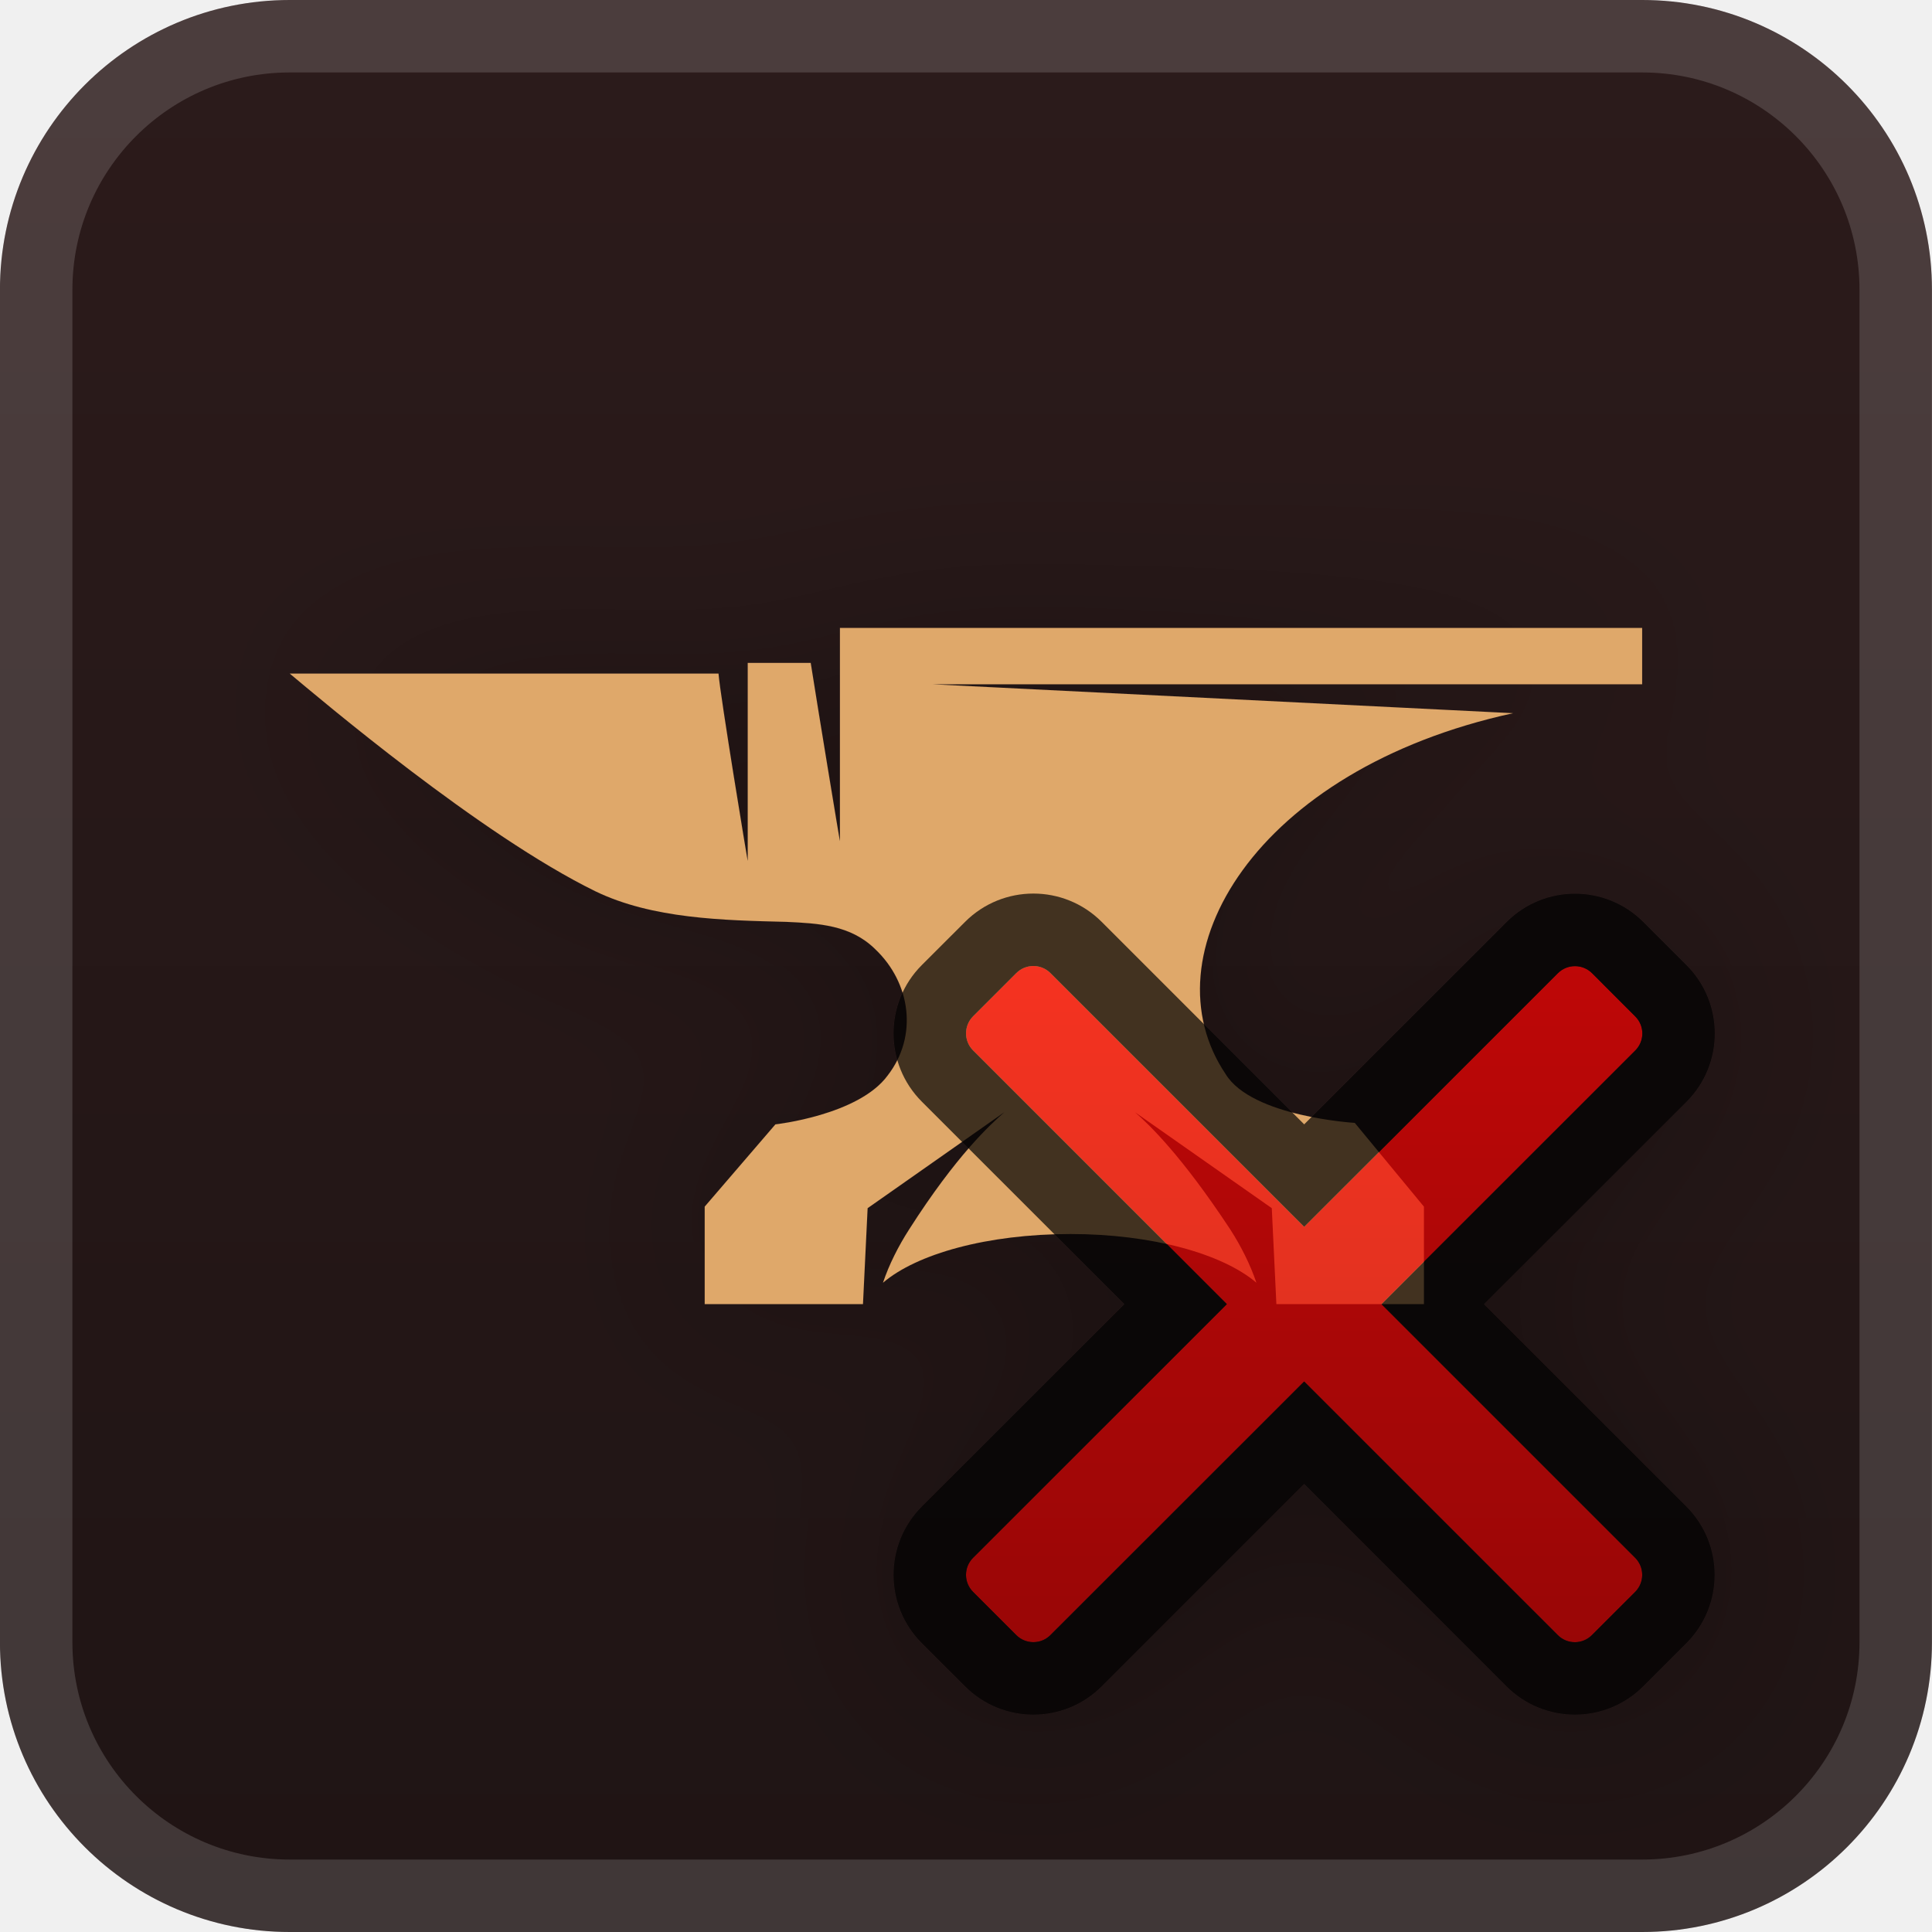
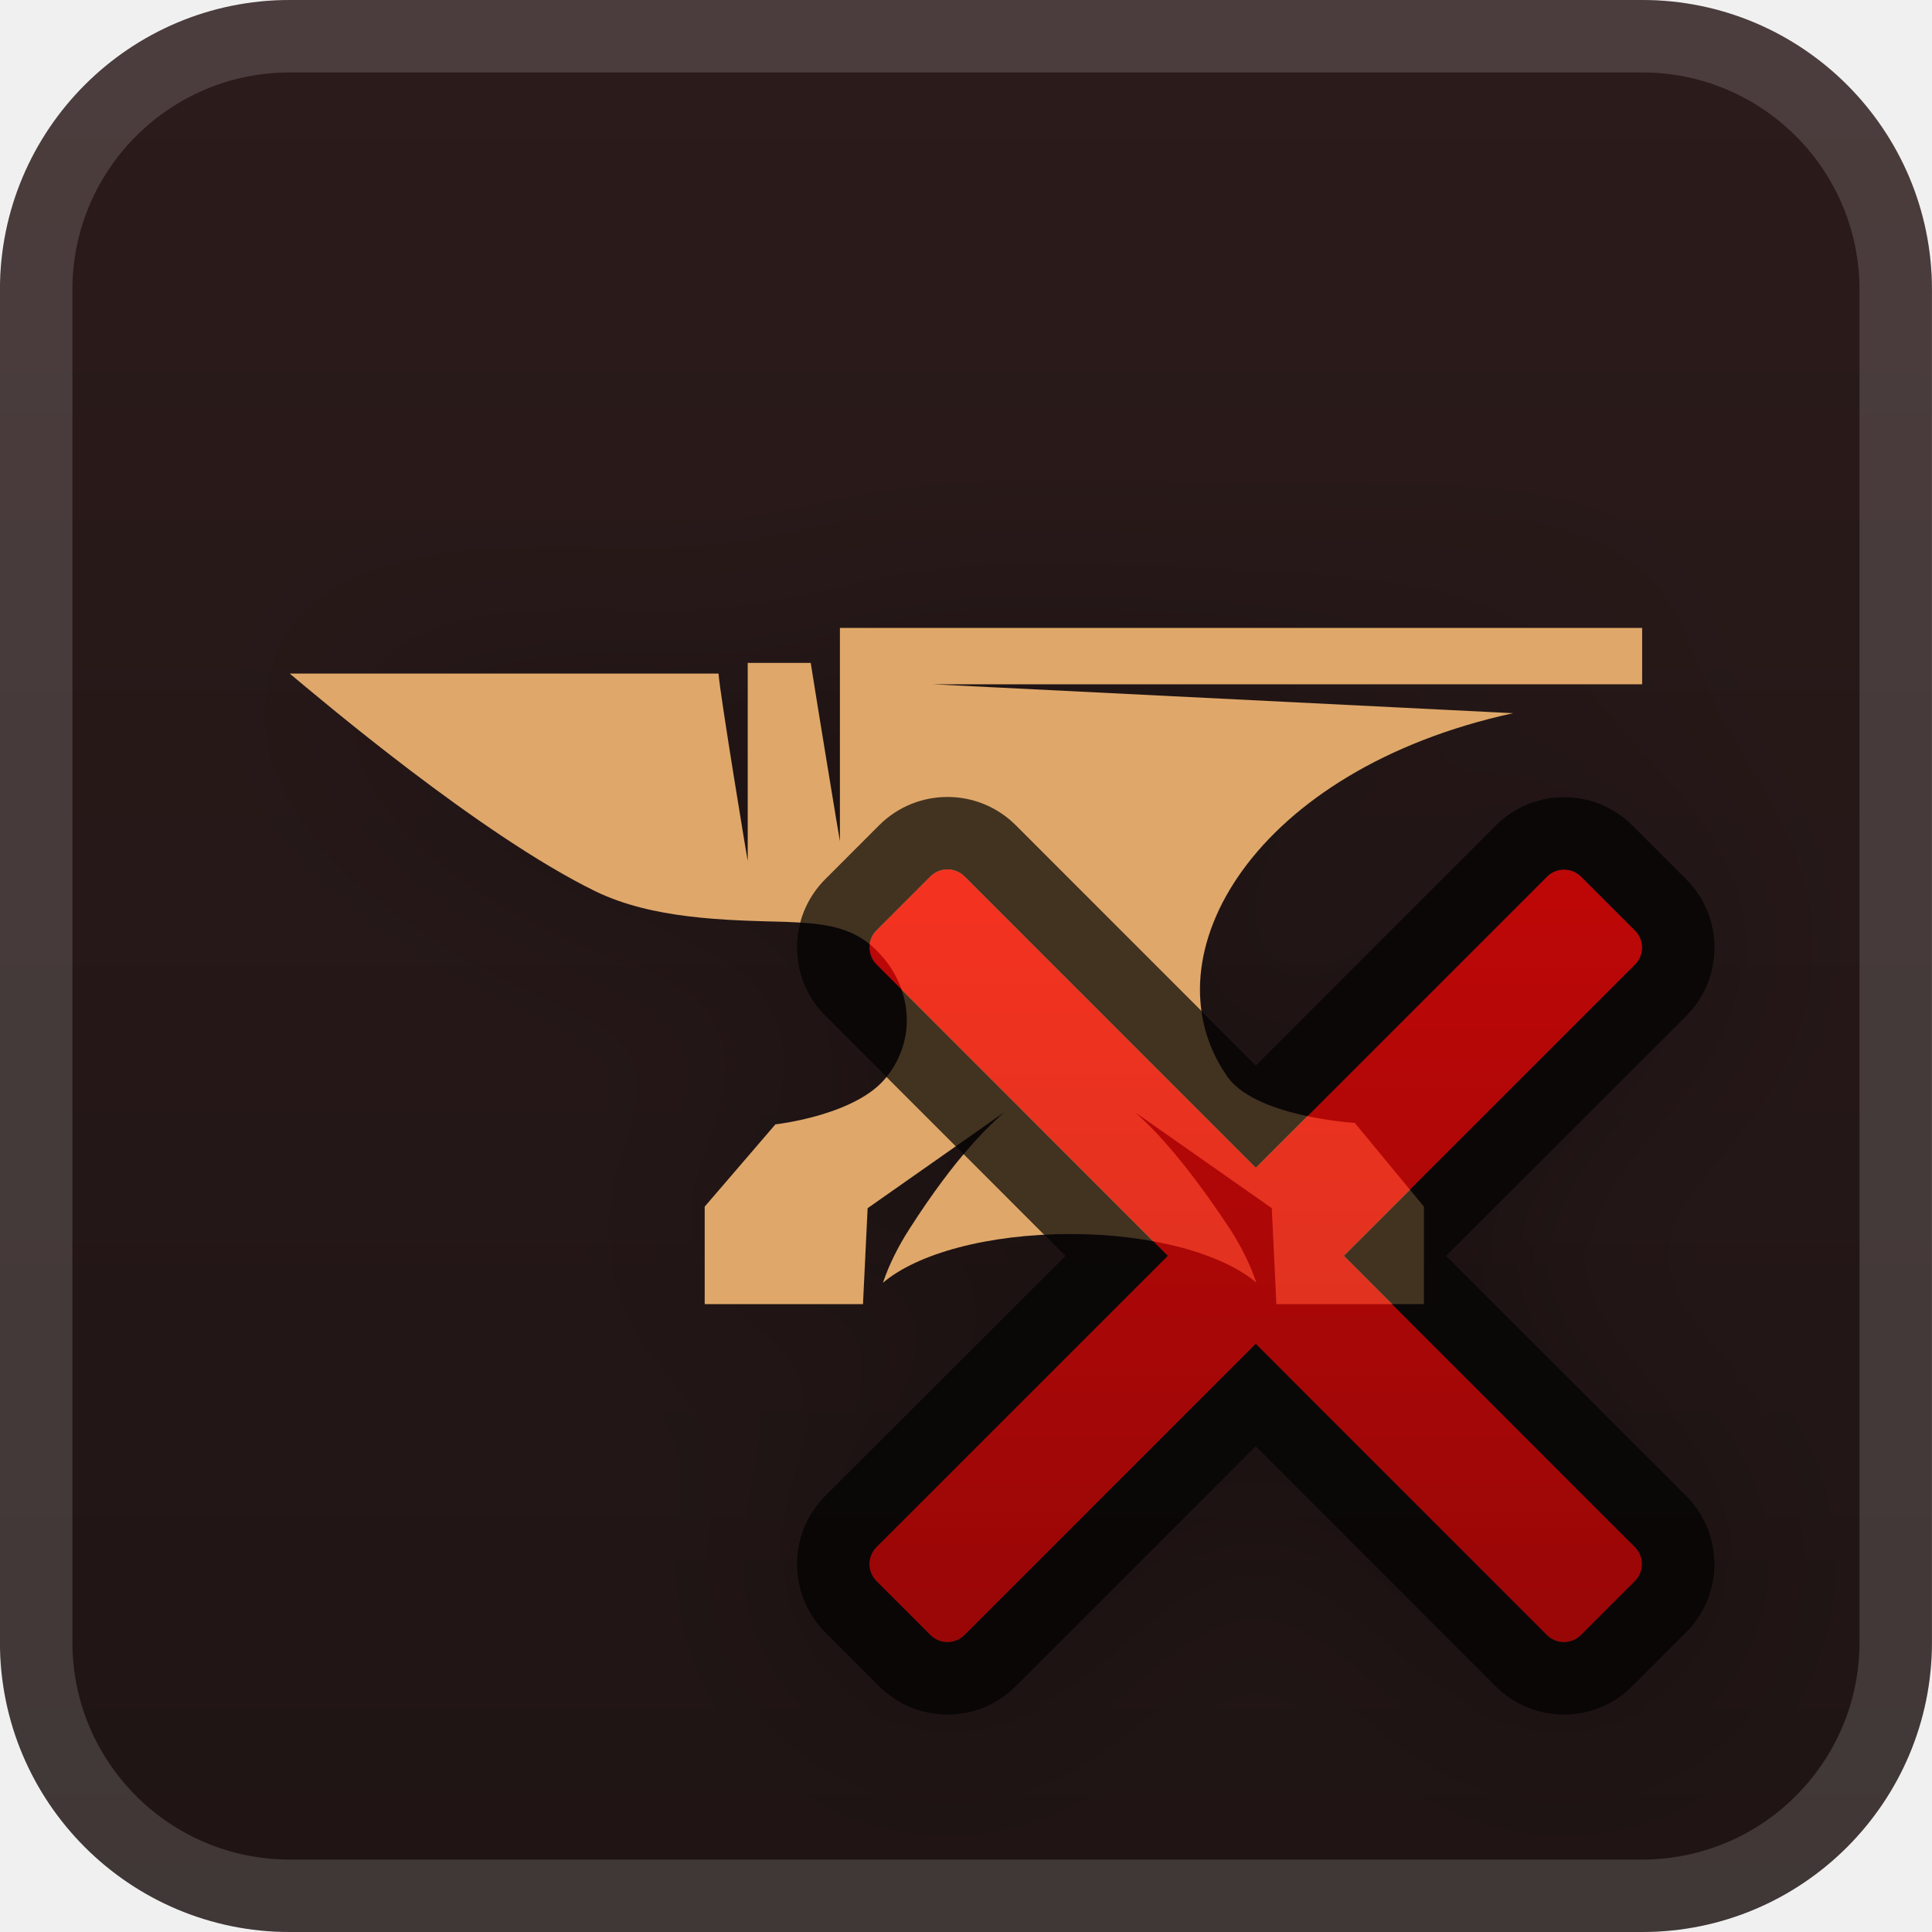
<svg xmlns="http://www.w3.org/2000/svg" width="40" height="40" viewBox="0 0 40 40" fill="none">
  <g clip-path="url(#clip0_28_3934)">
    <rect x="-0.001" y="-1.52588e-05" width="40" height="40" rx="6" fill="url(#paint0_linear_28_3934)" />
    <g filter="url(#filter0_d_28_3934)">
      <path d="M31.326 14.766L19.299 14.167H33.999V13H17.39V15.459V17.414C17.39 17.446 16.913 14.545 16.785 13.725H15.481V15.869V17.824C15.481 17.856 14.908 14.387 14.876 13.946C11.567 13.946 5.999 13.946 5.999 13.946C6.604 14.45 9.944 17.288 12.331 18.455C13.508 19.023 14.972 19.054 16.276 19.086C16.945 19.117 17.613 19.149 18.122 19.653C18.854 20.347 19.013 21.45 18.376 22.27C17.772 23.09 16.054 23.279 16.054 23.279L14.59 24.982V27H17.867L17.963 25.014L20.794 23.027C20.508 23.279 19.808 23.91 18.822 25.455C18.599 25.802 18.408 26.18 18.281 26.558C18.981 25.959 20.445 25.549 22.163 25.549C23.849 25.549 25.313 25.959 26.013 26.558C25.885 26.18 25.695 25.802 25.472 25.455C24.454 23.91 23.785 23.279 23.499 23.027L26.331 25.014L26.426 27H29.481V24.982L28.049 23.248C28.049 23.248 25.917 23.122 25.376 22.239C23.722 19.779 25.981 15.932 31.326 14.766Z" fill="#DFA86A" />
      <g opacity="0.7">
-         <mask id="path-4-outside-1_28_3934" maskUnits="userSpaceOnUse" x="18" y="18" width="18" height="18" fill="black">
-           <rect fill="white" x="18" y="18" width="18" height="18" />
-           <path fill-rule="evenodd" clip-rule="evenodd" d="M21.749 20.147C21.553 19.951 21.237 19.951 21.041 20.147L20.147 21.041C19.952 21.236 19.952 21.553 20.147 21.748L25.4 27.001L20.147 32.252C19.951 32.447 19.951 32.764 20.147 32.959L21.041 33.853C21.236 34.048 21.553 34.048 21.748 33.853L27.001 28.603L32.252 33.853C32.447 34.049 32.764 34.049 32.959 33.853L33.854 32.959C34.049 32.764 34.049 32.447 33.854 32.252L28.603 27.001L33.856 21.75C34.052 21.555 34.052 21.239 33.856 21.044L32.962 20.149C32.766 19.954 32.45 19.954 32.254 20.149L27.002 25.4L21.749 20.147Z" />
+         <mask id="path-4-outside-1_28_3934" maskUnits="userSpaceOnUse" x="16" y="16" width="20" height="20" fill="black">
+           <rect fill="white" x="16" y="16" width="20" height="20" />
+           <path fill-rule="evenodd" clip-rule="evenodd" d="M19.97 18.146C19.775 17.951 19.459 17.951 19.263 18.146L18.147 19.263C17.952 19.458 17.952 19.775 18.147 19.97L24.176 26.001L18.146 32.029C17.951 32.225 17.951 32.541 18.146 32.737L19.263 33.853C19.458 34.048 19.775 34.048 19.97 33.853L25.999 27.825L32.026 33.853C32.221 34.048 32.538 34.048 32.733 33.853L33.849 32.737C34.045 32.541 34.045 32.225 33.849 32.029L27.823 26.001L33.852 19.973C34.048 19.778 34.048 19.461 33.852 19.266L32.736 18.15C32.541 17.954 32.224 17.954 32.029 18.15L26 24.178L19.97 18.146Z" />
        </mask>
-         <path fill-rule="evenodd" clip-rule="evenodd" d="M21.749 20.147C21.553 19.951 21.237 19.951 21.041 20.147L20.147 21.041C19.952 21.236 19.952 21.553 20.147 21.748L25.4 27.001L20.147 32.252C19.951 32.447 19.951 32.764 20.147 32.959L21.041 33.853C21.236 34.048 21.553 34.048 21.748 33.853L27.001 28.603L32.252 33.853C32.447 34.049 32.764 34.049 32.959 33.853L33.854 32.959C34.049 32.764 34.049 32.447 33.854 32.252L28.603 27.001L33.856 21.75C34.052 21.555 34.052 21.239 33.856 21.044L32.962 20.149C32.766 19.954 32.45 19.954 32.254 20.149L27.002 25.4L21.749 20.147Z" fill="url(#paint1_linear_28_3934)" />
-         <path d="M21.041 20.146L19.981 19.086L19.981 19.086L21.041 20.146ZM21.748 20.146L22.809 19.086V19.086L21.748 20.146ZM20.147 21.041L21.208 22.102L21.208 22.102L20.147 21.041ZM20.147 21.748L21.208 20.687L21.208 20.687L20.147 21.748ZM25.4 27.001L26.46 28.062L27.521 27.001L26.46 25.94L25.4 27.001ZM20.146 32.252L21.207 33.313L21.207 33.313L20.146 32.252ZM20.146 32.959L21.207 31.898L21.207 31.898L20.146 32.959ZM21.041 33.853L19.981 34.914L19.981 34.914L21.041 33.853ZM21.748 33.853L20.688 32.792L20.688 32.792L21.748 33.853ZM27.001 28.602L28.062 27.542L27.002 26.481L25.941 27.541L27.001 28.602ZM32.252 33.853L31.191 34.914L31.191 34.914L32.252 33.853ZM32.959 33.853L34.02 34.914L34.02 34.914L32.959 33.853ZM33.854 32.959L32.793 31.898H32.793L33.854 32.959ZM33.854 32.252L32.793 33.312L32.793 33.312L33.854 32.252ZM28.603 27.001L27.543 25.94L26.482 27.001L27.542 28.062L28.603 27.001ZM33.856 21.75L32.796 20.689V20.689L33.856 21.75ZM33.856 21.043L34.917 19.983V19.983L33.856 21.043ZM32.962 20.149L31.901 21.21V21.21L32.962 20.149ZM32.254 20.149L31.194 19.088V19.088L32.254 20.149ZM27.002 25.4L25.941 26.46L27.001 27.521L28.062 26.46L27.002 25.4ZM22.102 21.207C21.712 21.598 21.078 21.598 20.688 21.207L22.809 19.086C22.028 18.305 20.762 18.305 19.981 19.086L22.102 21.207ZM21.208 22.102L22.102 21.207L19.981 19.086L19.086 19.98L21.208 22.102ZM21.208 20.687C21.598 21.078 21.598 21.711 21.208 22.102L19.086 19.98C18.305 20.761 18.305 22.028 19.086 22.809L21.208 20.687ZM26.46 25.94L21.208 20.687L19.086 22.809L24.339 28.061L26.46 25.94ZM21.207 33.313L26.46 28.062L24.339 25.94L19.086 31.191L21.207 33.313ZM21.207 31.898C21.598 32.289 21.598 32.922 21.207 33.313L19.086 31.191C18.305 31.972 18.305 33.239 19.086 34.02L21.207 31.898ZM22.102 32.792L21.207 31.898L19.086 34.02L19.981 34.914L22.102 32.792ZM20.688 32.792C21.078 32.402 21.711 32.402 22.102 32.792L19.981 34.914C20.762 35.695 22.028 35.695 22.809 34.914L20.688 32.792ZM25.941 27.541L20.688 32.792L22.809 34.914L28.062 29.663L25.941 27.541ZM33.313 32.793L28.062 27.542L25.941 29.663L31.191 34.914L33.313 32.793ZM31.898 32.793C32.289 32.402 32.922 32.402 33.313 32.793L31.191 34.914C31.973 35.695 33.239 35.695 34.02 34.914L31.898 32.793ZM32.793 31.898L31.898 32.793L34.02 34.914L34.914 34.02L32.793 31.898ZM32.793 33.312C32.402 32.922 32.402 32.289 32.793 31.898L34.914 34.02C35.695 33.239 35.695 31.972 34.914 31.191L32.793 33.312ZM27.542 28.062L32.793 33.312L34.914 31.191L29.664 25.941L27.542 28.062ZM32.796 20.689L27.543 25.94L29.664 28.062L34.917 22.811L32.796 20.689ZM32.796 22.104C32.405 21.714 32.405 21.08 32.796 20.689L34.917 22.811C35.698 22.03 35.698 20.764 34.917 19.983L32.796 22.104ZM31.901 21.21L32.796 22.104L34.917 19.983L34.022 19.088L31.901 21.21ZM33.315 21.21C32.924 21.6 32.291 21.6 31.901 21.21L34.022 19.088C33.241 18.308 31.975 18.308 31.194 19.088L33.315 21.21ZM28.062 26.46L33.315 21.21L31.194 19.088L25.941 24.339L28.062 26.46ZM20.688 21.207L25.941 26.46L28.062 24.339L22.809 19.086L20.688 21.207Z" fill="black" mask="url(#path-4-outside-1_28_3934)" />
+         <path fill-rule="evenodd" clip-rule="evenodd" d="M19.97 18.146C19.775 17.951 19.459 17.951 19.263 18.146L18.147 19.263C17.952 19.458 17.952 19.775 18.147 19.97L24.176 26.001L18.146 32.029C17.951 32.225 17.951 32.541 18.146 32.737L19.263 33.853C19.458 34.048 19.775 34.048 19.97 33.853L25.999 27.825L32.026 33.853C32.221 34.048 32.538 34.048 32.733 33.853L33.849 32.737C34.045 32.541 34.045 32.225 33.849 32.029L27.823 26.001L33.852 19.973C34.048 19.778 34.048 19.461 33.852 19.266L32.736 18.15C32.541 17.954 32.224 17.954 32.029 18.15L26 24.178L19.97 18.146Z" fill="url(#paint1_linear_28_3934)" />
+         <path d="M19.263 18.146L20.324 19.207L19.263 18.146ZM19.97 18.146L18.909 19.207L18.909 19.207L19.97 18.146ZM18.147 19.263L17.086 18.203L17.086 18.203L18.147 19.263ZM18.147 19.97L17.086 21.031L17.086 21.031L18.147 19.97ZM24.176 26.001L25.237 27.062L26.297 26.001L25.237 24.94L24.176 26.001ZM18.146 32.029L17.086 30.969L17.086 30.969L18.146 32.029ZM18.146 32.737L17.086 33.797L17.086 33.797L18.146 32.737ZM19.263 33.853L20.324 32.792L20.323 32.792L19.263 33.853ZM19.97 33.853L18.91 32.792L18.91 32.792L19.97 33.853ZM25.999 27.825L27.06 26.764L26 25.703L24.939 26.764L25.999 27.825ZM32.026 33.853L30.965 34.914L30.965 34.914L32.026 33.853ZM32.733 33.853L33.794 34.914L33.794 34.914L32.733 33.853ZM33.849 32.737L32.789 31.676L32.789 31.676L33.849 32.737ZM33.849 32.029L32.789 33.09L32.789 33.09L33.849 32.029ZM27.823 26.001L26.762 24.941L25.702 26.001L26.762 27.062L27.823 26.001ZM33.852 19.973L34.913 21.034L34.913 21.034L33.852 19.973ZM33.852 19.266L32.792 20.327L32.792 20.327L33.852 19.266ZM32.736 18.15L31.675 19.21L31.675 19.21L32.736 18.15ZM32.029 18.15L30.968 17.089L30.968 17.089L32.029 18.15ZM26 24.178L24.939 25.238L26 26.299L27.06 25.238L26 24.178ZM20.324 19.207C19.933 19.598 19.3 19.598 18.909 19.207L21.031 17.086C20.25 16.305 18.983 16.305 18.202 17.086L20.324 19.207ZM19.208 20.324L20.324 19.207L18.202 17.086L17.086 18.203L19.208 20.324ZM19.208 18.91C19.598 19.3 19.598 19.933 19.208 20.324L17.086 18.203C16.305 18.984 16.305 20.25 17.086 21.031L19.208 18.91ZM25.237 24.94L19.208 18.91L17.086 21.031L23.115 27.061L25.237 24.94ZM19.207 33.09L25.237 27.062L23.116 24.94L17.086 30.969L19.207 33.09ZM19.207 31.676C19.598 32.066 19.598 32.7 19.207 33.09L17.086 30.969C16.305 31.75 16.305 33.016 17.086 33.797L19.207 31.676ZM20.323 32.792L19.207 31.676L17.086 33.797L18.202 34.914L20.323 32.792ZM18.91 32.792C19.3 32.402 19.933 32.402 20.324 32.792L18.202 34.914C18.983 35.695 20.25 35.695 21.031 34.914L18.91 32.792ZM24.939 26.764L18.91 32.792L21.031 34.914L27.06 28.886L24.939 26.764ZM33.087 32.793L27.06 26.764L24.939 28.885L30.965 34.914L33.087 32.793ZM31.672 32.793C32.063 32.402 32.697 32.402 33.087 32.793L30.965 34.914C31.747 35.695 33.013 35.695 33.794 34.914L31.672 32.793ZM32.789 31.676L31.672 32.793L33.794 34.914L34.91 33.797L32.789 31.676ZM32.789 33.09C32.398 32.7 32.398 32.067 32.789 31.676L34.91 33.797C35.691 33.016 35.691 31.75 34.91 30.969L32.789 33.09ZM26.762 27.062L32.789 33.09L34.91 30.969L28.884 24.941L26.762 27.062ZM32.792 18.912L26.762 24.941L28.884 27.062L34.913 21.034L32.792 18.912ZM32.792 20.327C32.401 19.936 32.401 19.303 32.792 18.912L34.913 21.034C35.694 20.253 35.694 18.986 34.913 18.205L32.792 20.327ZM31.675 19.21L32.792 20.327L34.913 18.205L33.797 17.089L31.675 19.21ZM33.089 19.21C32.699 19.601 32.066 19.601 31.675 19.21L33.797 17.089C33.016 16.308 31.749 16.308 30.968 17.089L33.089 19.21ZM27.06 25.238L33.089 19.21L30.968 17.089L24.939 23.117L27.06 25.238ZM18.909 19.207L24.939 25.238L27.061 23.117L21.031 17.086L18.909 19.207Z" fill="black" mask="url(#path-4-outside-1_28_3934)" />
      </g>
    </g>
  </g>
  <rect x="0.749" y="0.75" width="38.5" height="38.5" rx="5.25" stroke="white" stroke-opacity="0.15" stroke-width="1.5" />
  <defs>
-     <filter id="filter0_d_28_3934" x="1.999" y="2" width="37.503" height="37.5" filterUnits="userSpaceOnUse" color-interpolation-filters="sRGB">
+     <filter id="filter0_d_28_3934" x="1.999" y="2" width="37.5" height="37.5" filterUnits="userSpaceOnUse" color-interpolation-filters="sRGB">
      <feFlood flood-opacity="0" result="BackgroundImageFix" />
      <feColorMatrix in="SourceAlpha" type="matrix" values="0 0 0 0 0 0 0 0 0 0 0 0 0 0 0 0 0 0 127 0" result="hardAlpha" />
      <feOffset />
      <feGaussianBlur stdDeviation="2" />
      <feComposite in2="hardAlpha" operator="out" />
      <feColorMatrix type="matrix" values="0 0 0 0 0 0 0 0 0 0 0 0 0 0 0 0 0 0 0.25 0" />
      <feBlend mode="normal" in2="BackgroundImageFix" result="effect1_dropShadow_28_3934" />
      <feBlend mode="normal" in="SourceGraphic" in2="effect1_dropShadow_28_3934" result="shape" />
    </filter>
    <linearGradient id="paint0_linear_28_3934" x1="19.999" y1="-1.52588e-05" x2="19.999" y2="40" gradientUnits="userSpaceOnUse">
      <stop stop-color="#2C1B1B" />
      <stop offset="1" stop-color="#1F1414" />
    </linearGradient>
-     <linearGradient id="paint1_linear_28_3934" x1="27.001" y1="20" x2="27.001" y2="34" gradientUnits="userSpaceOnUse">
+     <linearGradient id="paint1_linear_28_3934" x1="26" y1="18" x2="26" y2="34" gradientUnits="userSpaceOnUse">
      <stop stop-color="#FF0000" />
      <stop offset="1" stop-color="#CC0000" />
    </linearGradient>
    <clipPath id="clip0_28_3934">
      <rect x="-0.001" y="-1.52588e-05" width="40" height="40" rx="6" fill="white" />
    </clipPath>
  </defs>
</svg>
